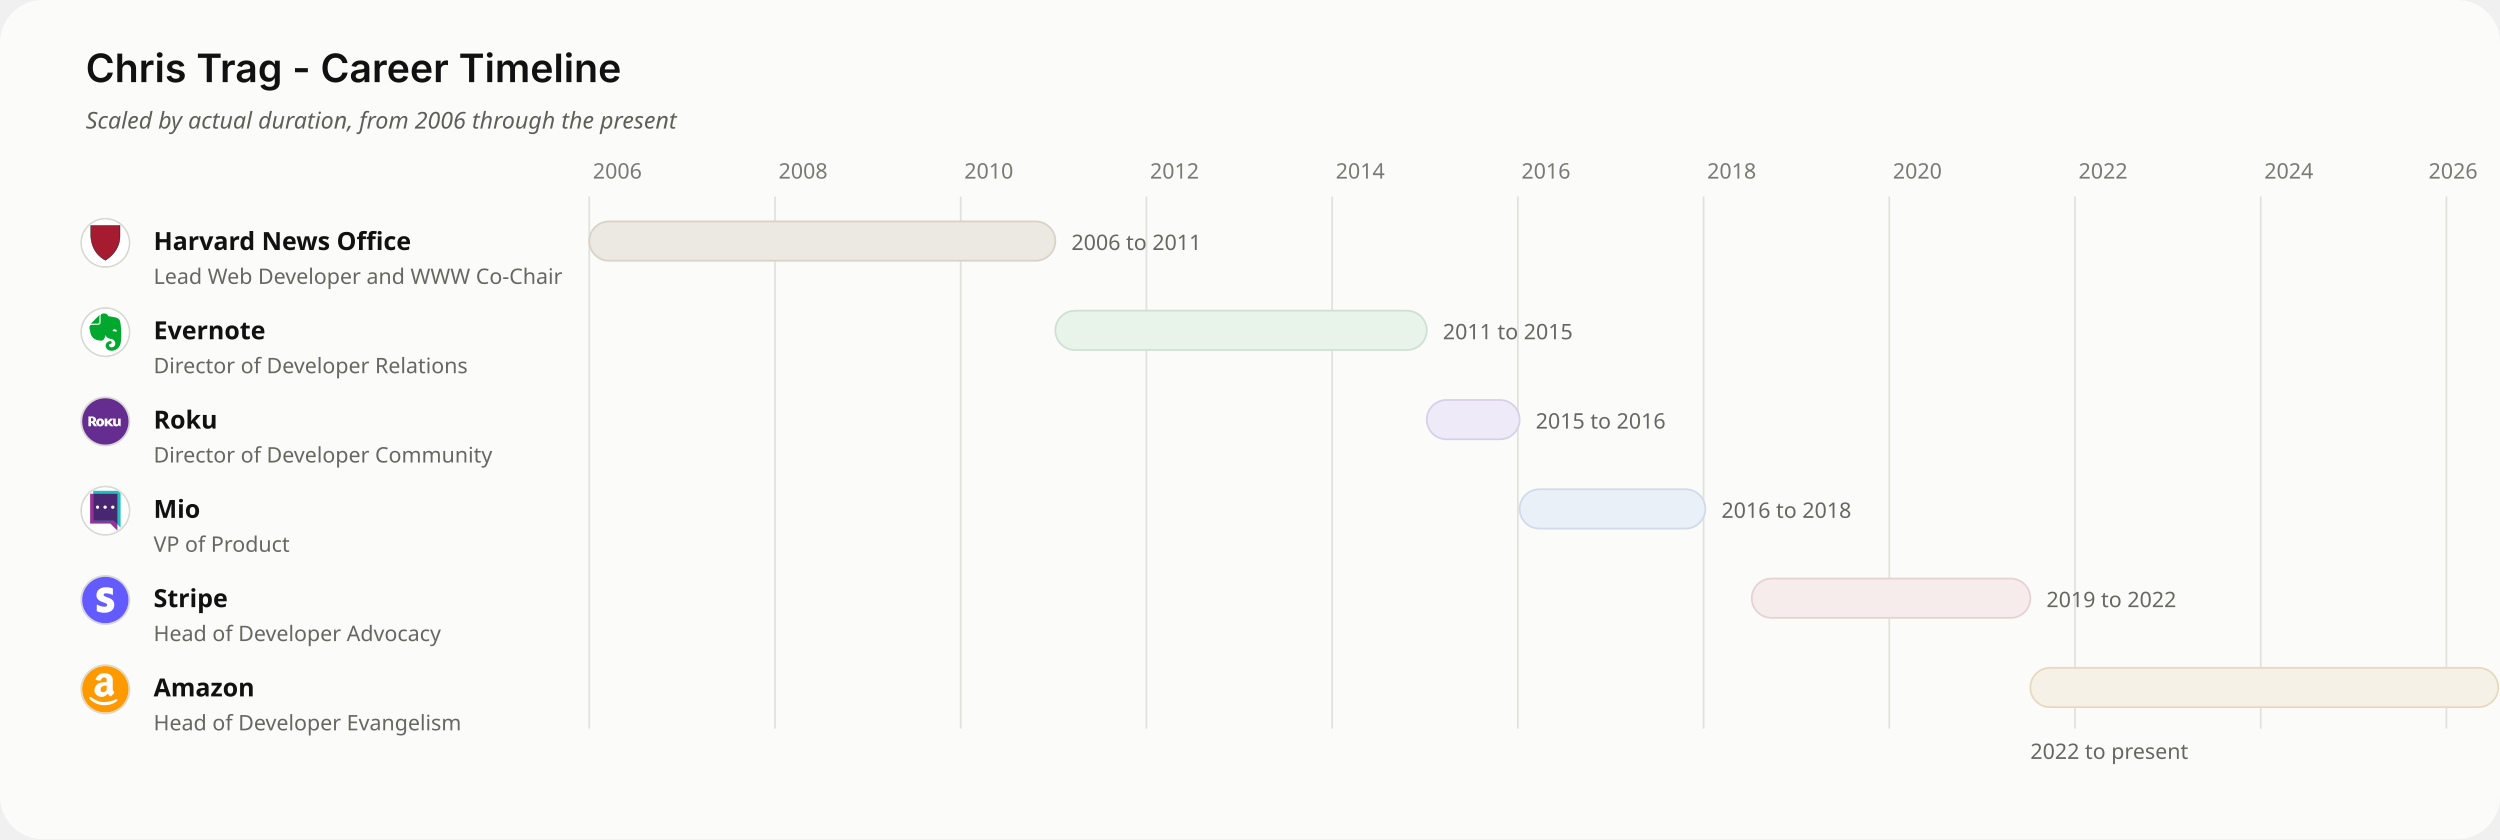
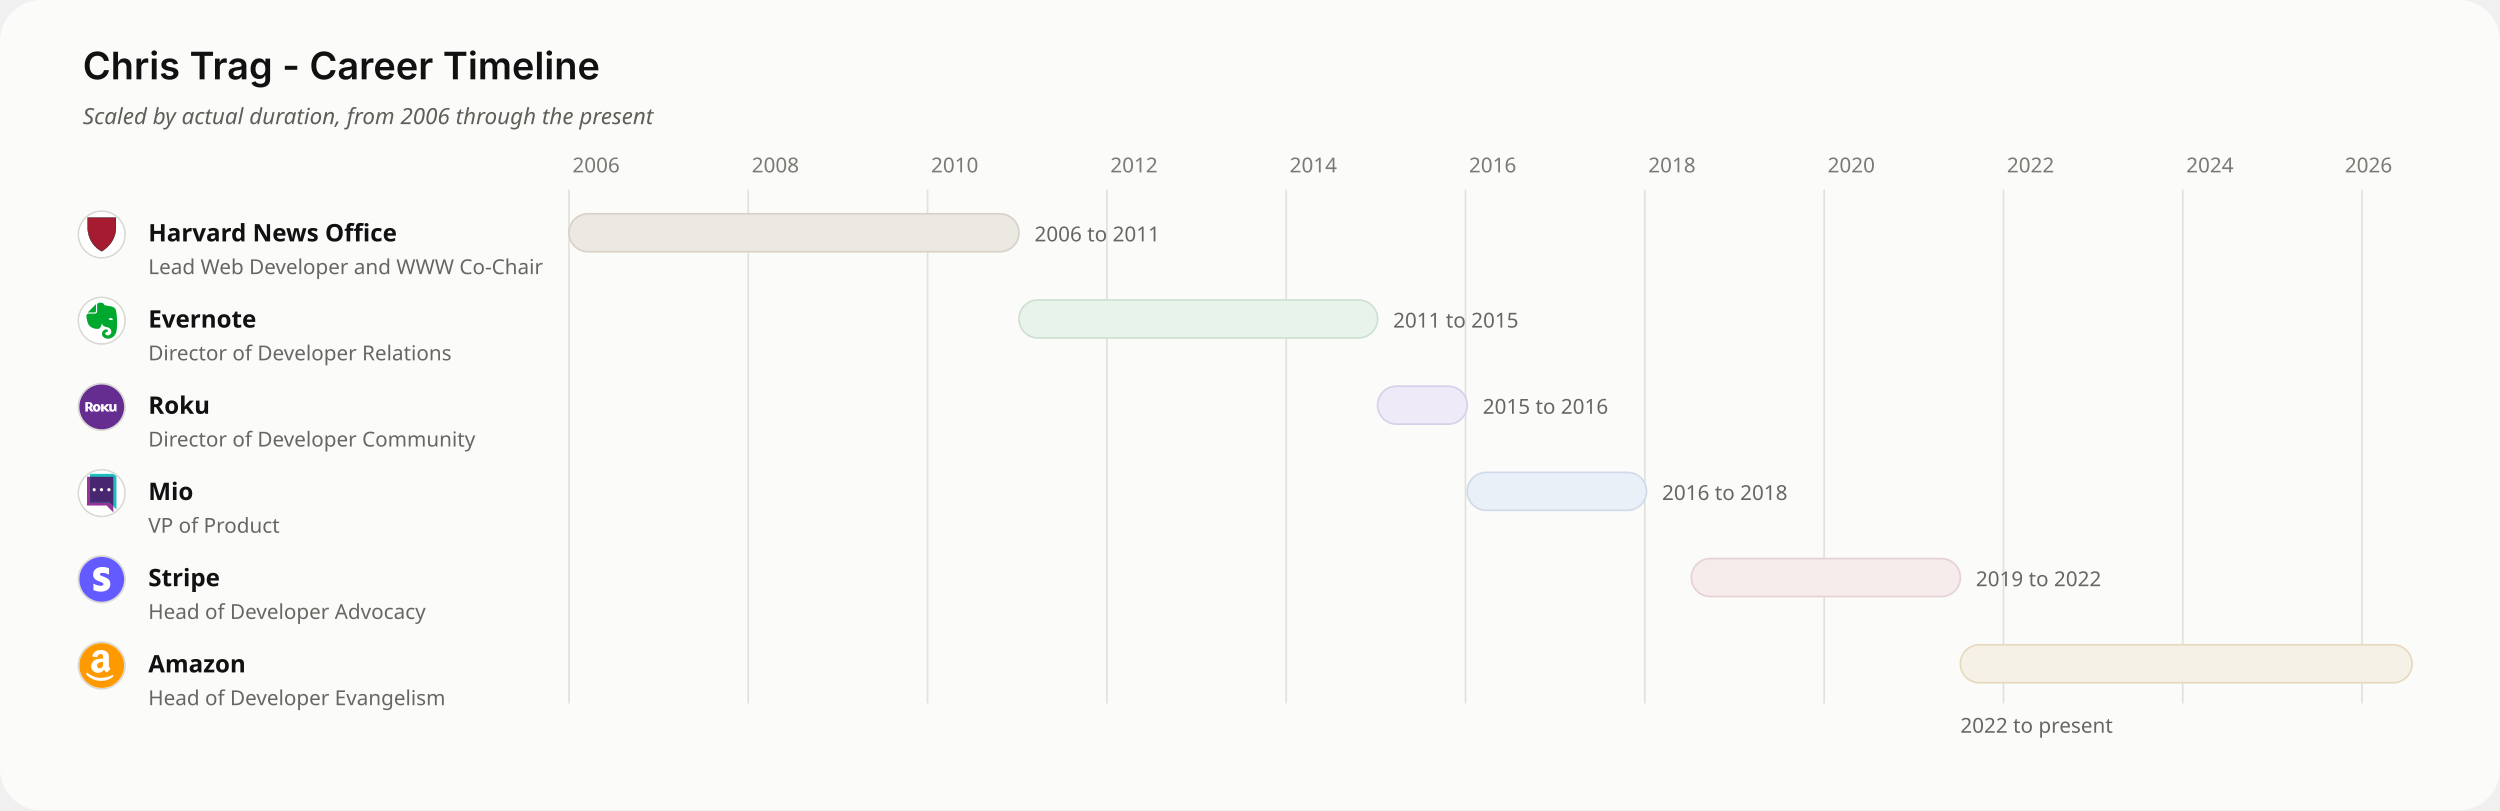
- <svg xmlns="http://www.w3.org/2000/svg" width="1400" height="470" viewBox="0 0 1400 470" fill="none">
-   <rect width="1400" height="470" rx="24" fill="#FBFBFA" />
+ <svg xmlns="http://www.w3.org/2000/svg" width="1450" height="470" viewBox="0 0 1450 470" fill="none">
+   <rect width="1450" height="470" rx="24" fill="#FBFBFA" />
  <text x="48" y="46" fill="#111111" font-family="ui-sans-serif, system-ui, -apple-system, BlinkMacSystemFont, 'Segoe UI', sans-serif" font-size="22" font-weight="600">Chris Trag - Career Timeline</text>
  <text x="48" y="72" fill="#5F5F58" font-family="ui-sans-serif, system-ui, sans-serif" font-size="13" font-style="italic">Scaled by actual duration, from 2006 through the present</text>
  <g font-family="ui-sans-serif, system-ui, sans-serif" font-size="12" fill="#7A7A73">
    <text x="332" y="100">2006</text>
    <text x="436" y="100">2008</text>
    <text x="540" y="100">2010</text>
    <text x="644" y="100">2012</text>
    <text x="748" y="100">2014</text>
    <text x="852" y="100">2016</text>
    <text x="956" y="100">2018</text>
    <text x="1060" y="100">2020</text>
    <text x="1164" y="100">2022</text>
    <text x="1268" y="100">2024</text>
    <text x="1360" y="100">2026</text>
  </g>
  <g stroke="#E2E2DC" stroke-width="1">
    <line x1="330" y1="110" x2="330" y2="408" />
    <line x1="434" y1="110" x2="434" y2="408" />
    <line x1="538" y1="110" x2="538" y2="408" />
    <line x1="642" y1="110" x2="642" y2="408" />
    <line x1="746" y1="110" x2="746" y2="408" />
    <line x1="850" y1="110" x2="850" y2="408" />
    <line x1="954" y1="110" x2="954" y2="408" />
    <line x1="1058" y1="110" x2="1058" y2="408" />
    <line x1="1162" y1="110" x2="1162" y2="408" />
    <line x1="1266" y1="110" x2="1266" y2="408" />
    <line x1="1370" y1="110" x2="1370" y2="408" />
  </g>
  <defs>
    <clipPath id="clipHarvard">
      <circle cx="59" cy="136" r="13" />
    </clipPath>
    <clipPath id="clipEvernote">
      <circle cx="59" cy="186" r="13" />
    </clipPath>
    <clipPath id="clipRoku">
      <circle cx="59" cy="236" r="13" />
    </clipPath>
    <clipPath id="clipMio">
      <circle cx="59" cy="286" r="13" />
    </clipPath>
    <clipPath id="clipStripe">
      <circle cx="59" cy="336" r="13" />
    </clipPath>
    <clipPath id="clipAmazon">
      <circle cx="59" cy="386" r="13" />
    </clipPath>
  </defs>
  <g font-family="ui-sans-serif, system-ui, sans-serif">
    <circle cx="59" cy="136" r="13.5" fill="white" stroke="#D9D9D2" />
    <g clip-path="url(#clipHarvard)">
      <svg x="46" y="123" width="26" height="26" viewBox="0 0 512 512">
        <rect width="512" height="512" fill="white" />
        <path d="M95.203 64.226H417.623V186.029C417.623 241.694 396.679 360.194 257.788 448.38C257.788 448.38 106.77 385.55 95.196 186.029L95.203 64.226Z" fill="#A51C30" />
        <path d="M257.242 450.017L256.14 449.466C255.038 448.915 104.574 383.879 93 186.011V62H419.28V185.462C419.28 233.965 403.848 357.42 258.341 448.917L257.242 450.017ZM96.852 65.849V185.451C107.875 372.842 244.565 440.083 257.242 445.595C399.991 354.652 415.425 233.398 415.425 185.451V65.849H96.852Z" fill="black" />
      </svg>
    </g>
    <text x="86" y="140" fill="#111111" font-size="14" font-weight="600">Harvard News Office</text>
    <text x="86" y="159" fill="#676761" font-size="12">Lead Web Developer and WWW Co-Chair</text>
    <rect x="330" y="124" width="261" height="22" rx="11" fill="#ECE9E2" stroke="#D8D2C7" />
    <text x="600" y="140" fill="#676761" font-size="12">2006 to 2011</text>
    <circle cx="59" cy="186" r="13.5" fill="white" stroke="#D9D9D2" />
    <g clip-path="url(#clipEvernote)">
      <svg x="46" y="173" width="26" height="26" viewBox="0 0 512 512">
        <rect width="512" height="512" fill="white" />
        <path d="M190.444 142.59C190.444 146.673 190.109 153.5 185.993 157.917C181.576 162 174.749 162.334 170.667 162.334H127.03C114.414 162.334 106.918 162.334 101.798 163.003C99.087 163.338 95.674 164.71 93.967 165.379C93.298 165.714 93.298 165.379 93.632 165.045L193.155 63.849C193.489 63.515 193.824 63.515 193.489 64.184C192.82 65.891 191.448 69.304 191.113 72.015C190.444 77.135 190.444 84.631 190.444 97.247V142.59ZM283.173 448.753C271.594 441.257 265.437 431.352 263.061 425.228C260.685 419.438 259.313 412.946 259.313 406.488C259.313 378.177 282.504 355.02 311.149 355.02C319.682 355.02 326.475 361.847 326.475 370.347C326.475 376.136 323.397 380.921 318.645 383.632C316.938 384.669 314.562 385.339 312.855 385.673C311.149 386.008 304.69 386.711 301.611 389.421C298.198 392.165 295.488 396.583 295.488 401.368C295.488 406.488 297.529 411.273 300.942 414.653C307.066 420.777 315.265 424.19 324.133 424.19C347.323 424.19 366.063 405.45 366.063 382.26C366.063 361.479 352.075 343.04 333.67 334.875C330.959 333.503 326.509 332.499 322.426 331.461C317.306 330.424 312.554 329.755 312.186 329.755C297.83 328.048 262.024 316.804 259.648 285.114C259.648 285.114 249.073 332.834 227.924 345.784C225.882 346.821 223.138 347.825 220.093 348.528C217.048 349.231 213.601 349.532 212.597 349.532C178.163 351.573 141.687 340.664 116.455 314.763C116.455 314.763 99.422 300.775 90.554 261.589C88.512 252.051 84.43 234.985 82.02 218.955C80.983 213.166 80.648 208.749 80.314 204.633C80.314 187.934 90.554 176.69 103.504 174.984C103.839 174.984 104.876 174.984 105.546 174.984C113.376 174.984 173.043 174.984 173.043 174.984C184.989 174.984 191.782 171.905 196.233 167.822C202.022 162.368 203.395 154.537 203.395 145.334C203.395 145.334 203.395 83.292 203.395 75.428C203.395 75.093 203.395 73.721 203.395 73.387C205.101 60.771 216.345 50.196 233.044 50.196C233.044 50.196 238.164 50.196 241.242 50.196C244.656 50.196 248.738 50.531 252.486 50.865C255.23 51.2 257.606 51.903 261.689 52.907C282.47 58.027 286.921 79.142 286.921 79.142C286.921 79.142 326.141 85.969 345.918 89.382C364.658 92.796 411.039 95.874 419.907 142.557C440.688 253.691 428.106 361.445 427.068 361.445C412.411 466.455 325.137 461.335 325.137 461.335C306.33 461.369 292.375 455.212 283.173 448.753ZM361.579 225.447C350.335 224.41 340.798 228.861 337.385 237.394C336.715 239.101 336.013 241.142 336.347 242.179C336.682 243.217 337.385 243.551 338.054 243.886C342.136 245.927 348.963 246.965 358.835 247.969C368.707 249.006 375.534 249.675 379.984 249.006C380.654 249.006 381.356 248.671 382.026 247.634C382.695 246.597 382.36 244.555 382.36 242.849C381.022 233.278 372.823 226.786 361.579 225.447Z" fill="#00A82D" />
      </svg>
    </g>
    <text x="86" y="190" fill="#111111" font-size="14" font-weight="600">Evernote</text>
    <text x="86" y="209" fill="#676761" font-size="12">Director of Developer Relations</text>
    <rect x="591" y="174" width="208" height="22" rx="11" fill="#E8F3EA" stroke="#CFE0D2" />
    <text x="808" y="190" fill="#676761" font-size="12">2011 to 2015</text>
    <circle cx="59" cy="236" r="13.5" fill="white" stroke="#D9D9D2" />
    <g clip-path="url(#clipRoku)">
      <svg x="46" y="223" width="26" height="26" viewBox="0 0 512 512">
        <rect width="512" height="512" fill="#662D91" />
        <path d="M165.801 309.272H132.905L106.724 273.206H97.972V309.197H69V201H110.497C134.414 201 153.955 217.23 153.955 237.141C153.955 249.313 146.486 260.208 135.093 266.82L165.801 309.272ZM124.983 237.141C125.058 227.148 116.91 219.033 106.875 218.958H97.972V255.173H106.951C116.91 255.098 124.983 247.059 124.983 237.141Z" fill="white" />
        <path d="M243.061 266.82C243.136 291.314 223.368 311.225 198.772 311.376C174.176 311.526 154.182 291.765 154.031 267.27C153.88 242.776 173.723 222.865 198.319 222.714H198.395C222.916 222.564 242.91 242.325 242.985 266.745C243.061 266.745 243.061 266.82 243.061 266.82ZM198.47 243.678C190.774 243.678 184.286 254.046 184.286 266.895C184.286 279.743 190.774 290.112 198.47 290.112C206.317 290.112 212.806 279.743 212.806 266.895C212.806 254.046 206.317 243.678 198.47 243.678Z" fill="white" />
        <path d="M311.115 224.518L277.767 257.803V224.443H248.795V309.197H277.767V274.784L312.624 309.197H349.066L304.778 265.092L341.446 228.575V278.917C341.446 295.597 351.481 311 376.907 311C388.979 311 399.994 304.163 405.427 298.001L418.479 309.197H424.666V224.518H395.694V279.368C392.449 285.003 387.847 288.609 380.83 288.609C373.663 288.609 370.418 284.402 370.418 270.952V224.518H311.115Z" fill="white" />
      </svg>
    </g>
    <text x="86" y="240" fill="#111111" font-size="14" font-weight="600">Roku</text>
    <text x="86" y="259" fill="#676761" font-size="12">Director of Developer Community</text>
    <rect x="799" y="224" width="52" height="22" rx="11" fill="#EEEAF7" stroke="#D7D0E9" />
    <text x="860" y="240" fill="#676761" font-size="12">2015 to 2016</text>
    <circle cx="59" cy="286" r="13.5" fill="white" stroke="#D9D9D2" />
    <g clip-path="url(#clipMio)">
      <svg x="46" y="273" width="26" height="26" viewBox="0 0 652 652">
        <rect width="652" height="652" fill="white" />
        <path d="M495 88V606L396.437 507.254H112V88H493.958" fill="#963398" />
        <path d="M540 46V564L441.126 465.084H156V46H540Z" fill="#1EBDBF" />
        <path d="M156 88V465.529H440.935L495 520V89.047L156 88Z" fill="#492670" />
        <path d="M238.655 276.5C238.655 289.578 228.639 300 216.327 300C204.016 300 194 289.374 194 276.5C194 263.422 204.016 253 216.327 253C228.639 253 238.655 263.422 238.655 276.5ZM346.119 276.704C345.91 289.578 335.268 299.796 322.122 299.591C308.976 299.387 298.543 288.965 298.543 276.091C298.543 263.217 309.185 253 322.331 253C328.591 253 334.851 255.657 339.233 259.948C343.823 264.443 346.327 270.37 346.119 276.704ZM454 276.704C453.791 289.578 442.941 299.796 430.003 299.591C416.857 299.387 406.424 288.965 406.424 276.091C406.424 263.217 417.066 253 430.212 253C436.472 253 442.732 255.657 447.114 259.948C451.496 264.239 454 270.37 454 276.704Z" fill="white" />
      </svg>
    </g>
    <text x="86" y="290" fill="#111111" font-size="14" font-weight="600">Mio</text>
    <text x="86" y="309" fill="#676761" font-size="12">VP of Product</text>
    <rect x="851" y="274" width="104" height="22" rx="11" fill="#EAF0F8" stroke="#D1DAE8" />
    <text x="964" y="290" fill="#676761" font-size="12">2016 to 2018</text>
    <circle cx="59" cy="336" r="13.5" fill="white" stroke="#D9D9D2" />
    <g clip-path="url(#clipStripe)">
      <svg x="46" y="323" width="26" height="26" viewBox="0 0 400 400">
        <path fill-rule="evenodd" clip-rule="evenodd" fill="#635bff" d="M0 0h400v400H0z" />
        <path d="M184.4 155.5c0-9.4 7.7-13.1 20.5-13.1 18.4 0 41.6 5.6 60 15.5v-56.8C244.8 93.1 225 90 205 90c-49.1 0-81.7 25.6-81.7 68.4 0 66.7 91.9 56.1 91.9 84.9 0 11.1-9.7 14.7-23.2 14.7-20.1 0-45.7-8.2-66-19.3v57.5c22.5 9.7 45.2 13.8 66 13.8 50.3 0 84.9-24.9 84.9-68.2-.4-72-92.5-59.2-92.5-86.3z" fill="#fff" />
      </svg>
    </g>
    <text x="86" y="340" fill="#111111" font-size="14" font-weight="600">Stripe</text>
    <text x="86" y="359" fill="#676761" font-size="12">Head of Developer Advocacy</text>
    <rect x="981" y="324" width="156" height="22" rx="11" fill="#F6ECEC" stroke="#E6D2D2" />
    <text x="1146" y="340" fill="#676761" font-size="12">2019 to 2022</text>
    <circle cx="59" cy="386" r="13.5" fill="white" stroke="#D9D9D2" />
    <g clip-path="url(#clipAmazon)">
      <svg x="46" y="373" width="26" height="26" viewBox="0 0 512 512">
        <rect width="512" height="512" fill="white" />
        <path fill-rule="evenodd" clip-rule="evenodd" d="M265.087 214.025C253.657 215.103 228.558 218.588 216.201 228.874C199.899 242.439 193.311 288 228.678 288C234.195 288 239.008 287.442 243.222 286.498C259.511 282.871 271 268.202 271 251.467V219.423C271 216.227 268.26 213.721 265.087 214.025Z" fill="#FF9900" />
        <path fill-rule="evenodd" clip-rule="evenodd" d="M0 -1V511H512V-1H0ZM242.671 124.866C221.214 124.866 207.495 148.132 202.771 157.686C201.6 160.067 199 161.374 196.387 160.933L153.34 153.659C149.775 153.062 147.519 149.498 148.557 146.032C153.975 127.932 175.103 78.573 244.427 78.573C329.314 78.573 337.382 133.289 337.382 146.616V257.465C337.382 257.465 337.029 266.936 345.449 278.863C348.149 282.668 350.333 285.696 352.064 288.039C355.044 292.079 354.541 297.694 350.905 301.159L319.515 331.064C315.815 334.567 310.054 334.761 306.186 331.442C302.184 328.011 297.24 323.435 293.541 318.844C290.089 314.572 287.414 310.692 285.536 307.764C283.996 305.371 280.568 305.262 278.871 307.53C271.291 317.76 250.86 339.544 214.621 339.544C167.265 339.544 135.701 301.306 135.701 268.339C135.701 235.363 156.745 193.265 202.345 183.795C234.346 177.156 255.118 177.411 264.664 178.167C267.959 178.424 270.741 175.811 270.741 172.515V146.971C270.741 146.971 269.692 124.879 242.671 124.866ZM359.145 402.681C331.427 418.11 304.415 431.427 240.241 431.427C162.261 431.427 99.918 381.813 87.653 366.727C75.374 351.639 79.402 343.927 79.402 343.927C79.402 343.927 84.136 334.626 97.465 343.927C110.793 353.213 173.235 397.069 235.322 397.069C297.41 397.069 340.544 380.578 354.58 374.61C368.603 368.655 384.397 361.197 388.256 368.432C392.112 375.673 386.85 387.243 359.145 402.681Z" fill="#FF9900" />
      </svg>
    </g>
    <text x="86" y="390" fill="#111111" font-size="14" font-weight="600">Amazon</text>
    <text x="86" y="409" fill="#676761" font-size="12">Head of Developer Evangelism</text>
    <rect x="1137" y="374" width="262" height="22" rx="11" fill="#F6F1E7" stroke="#E6D9BE" />
    <text x="1137" y="425" fill="#676761" font-size="12">2022 to present</text>
  </g>
</svg>
